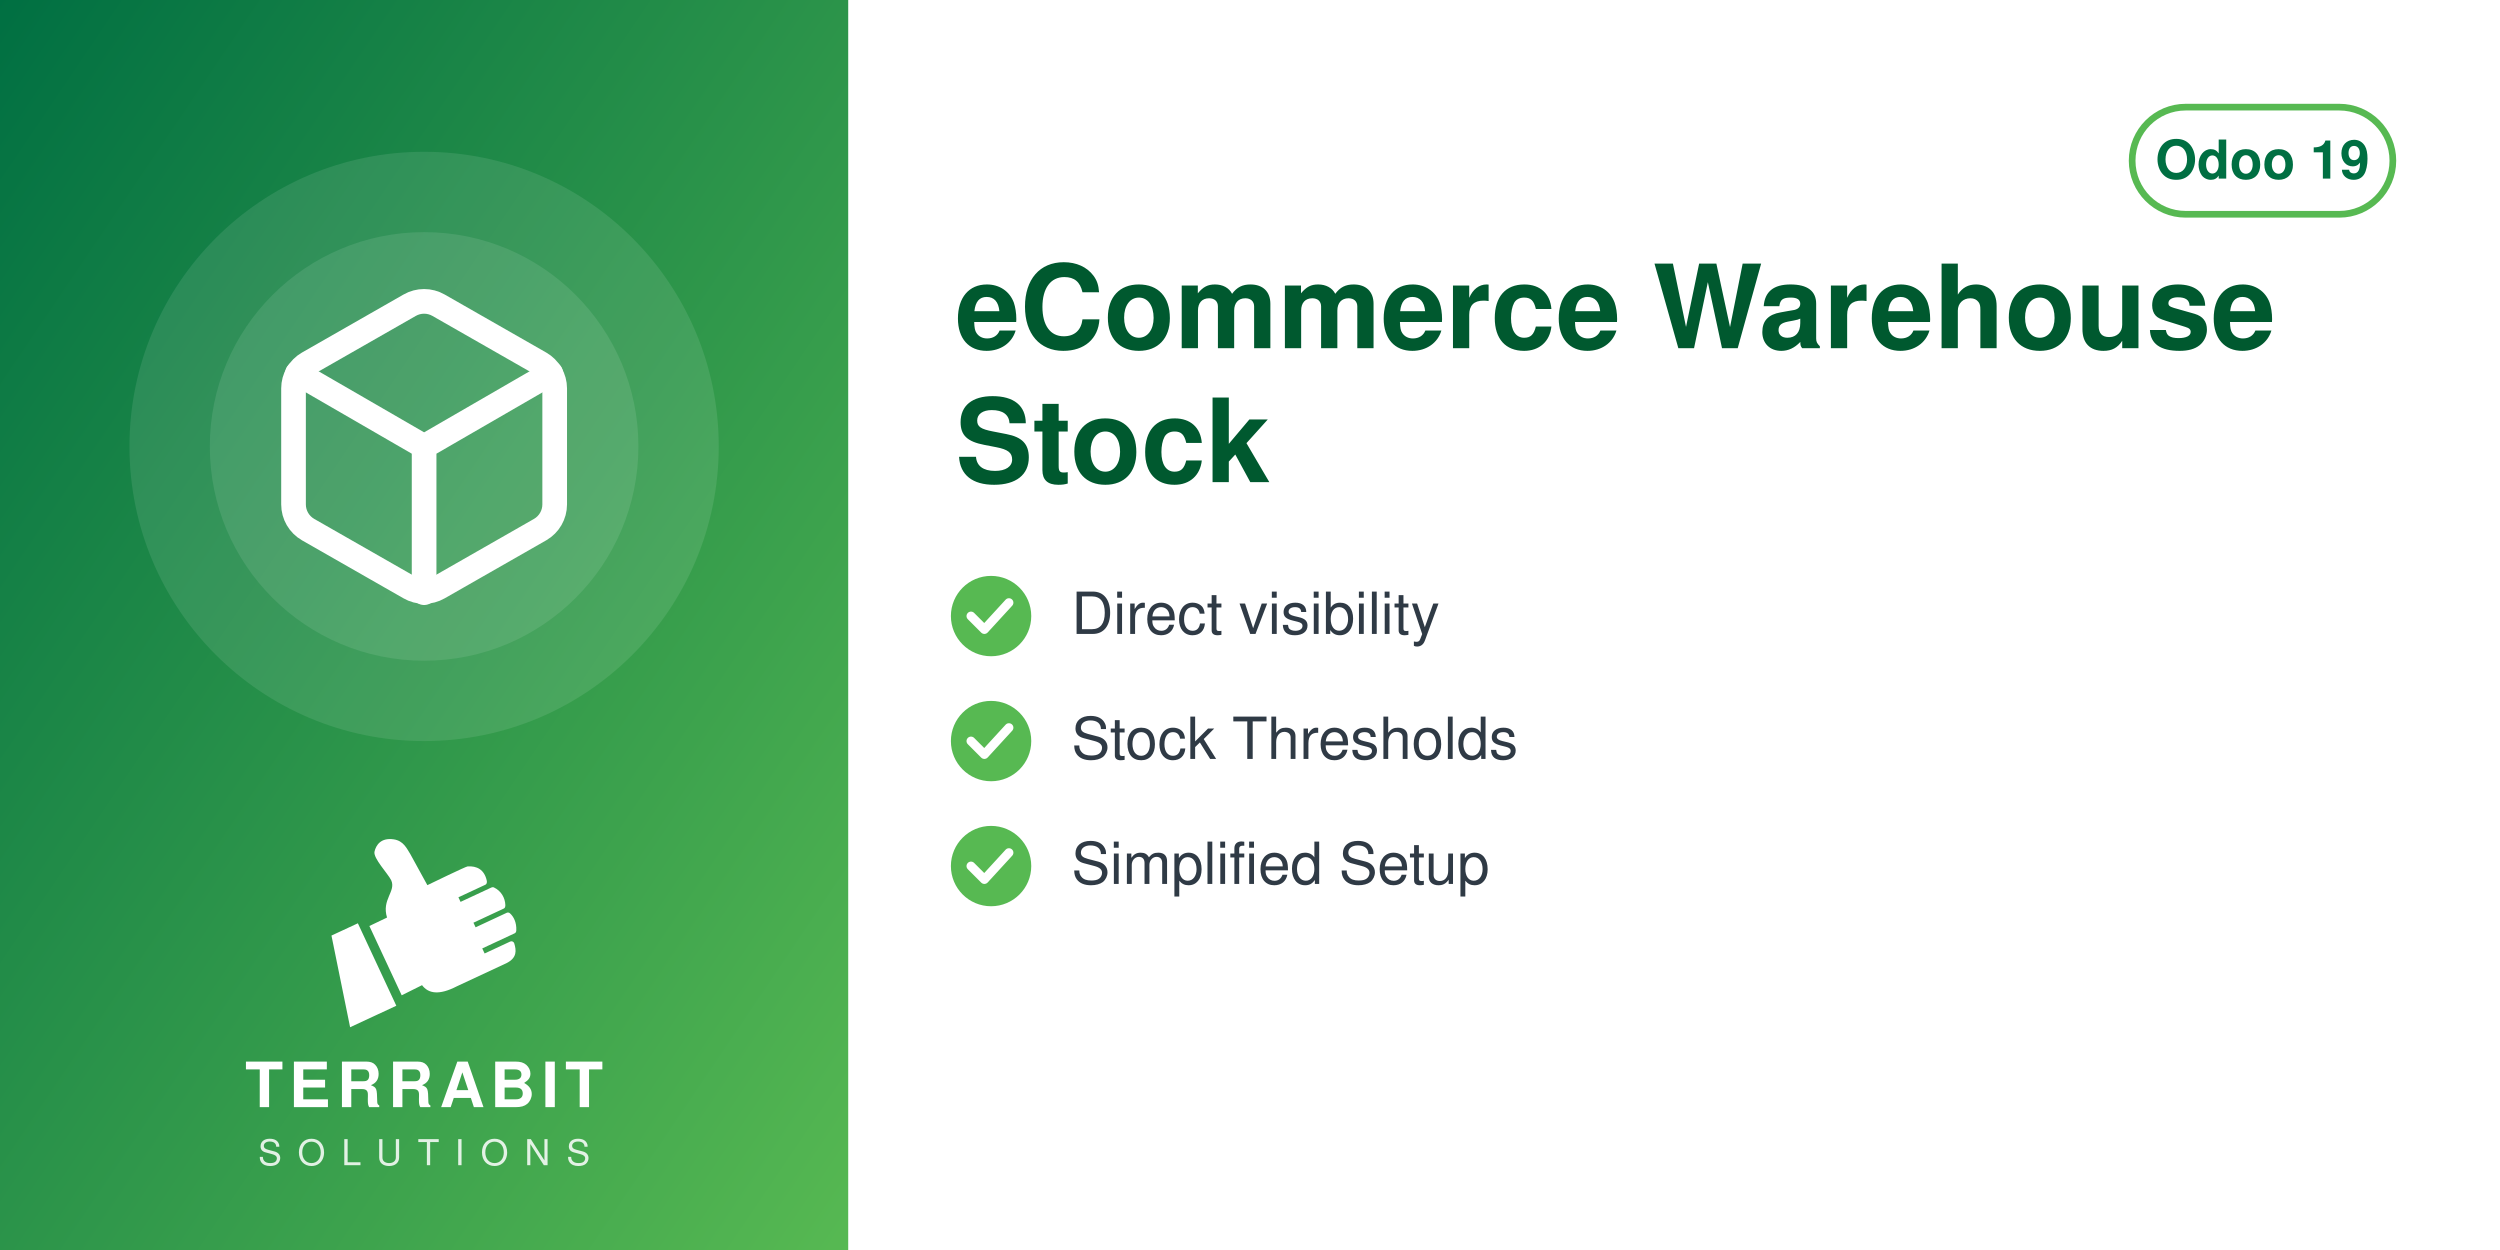
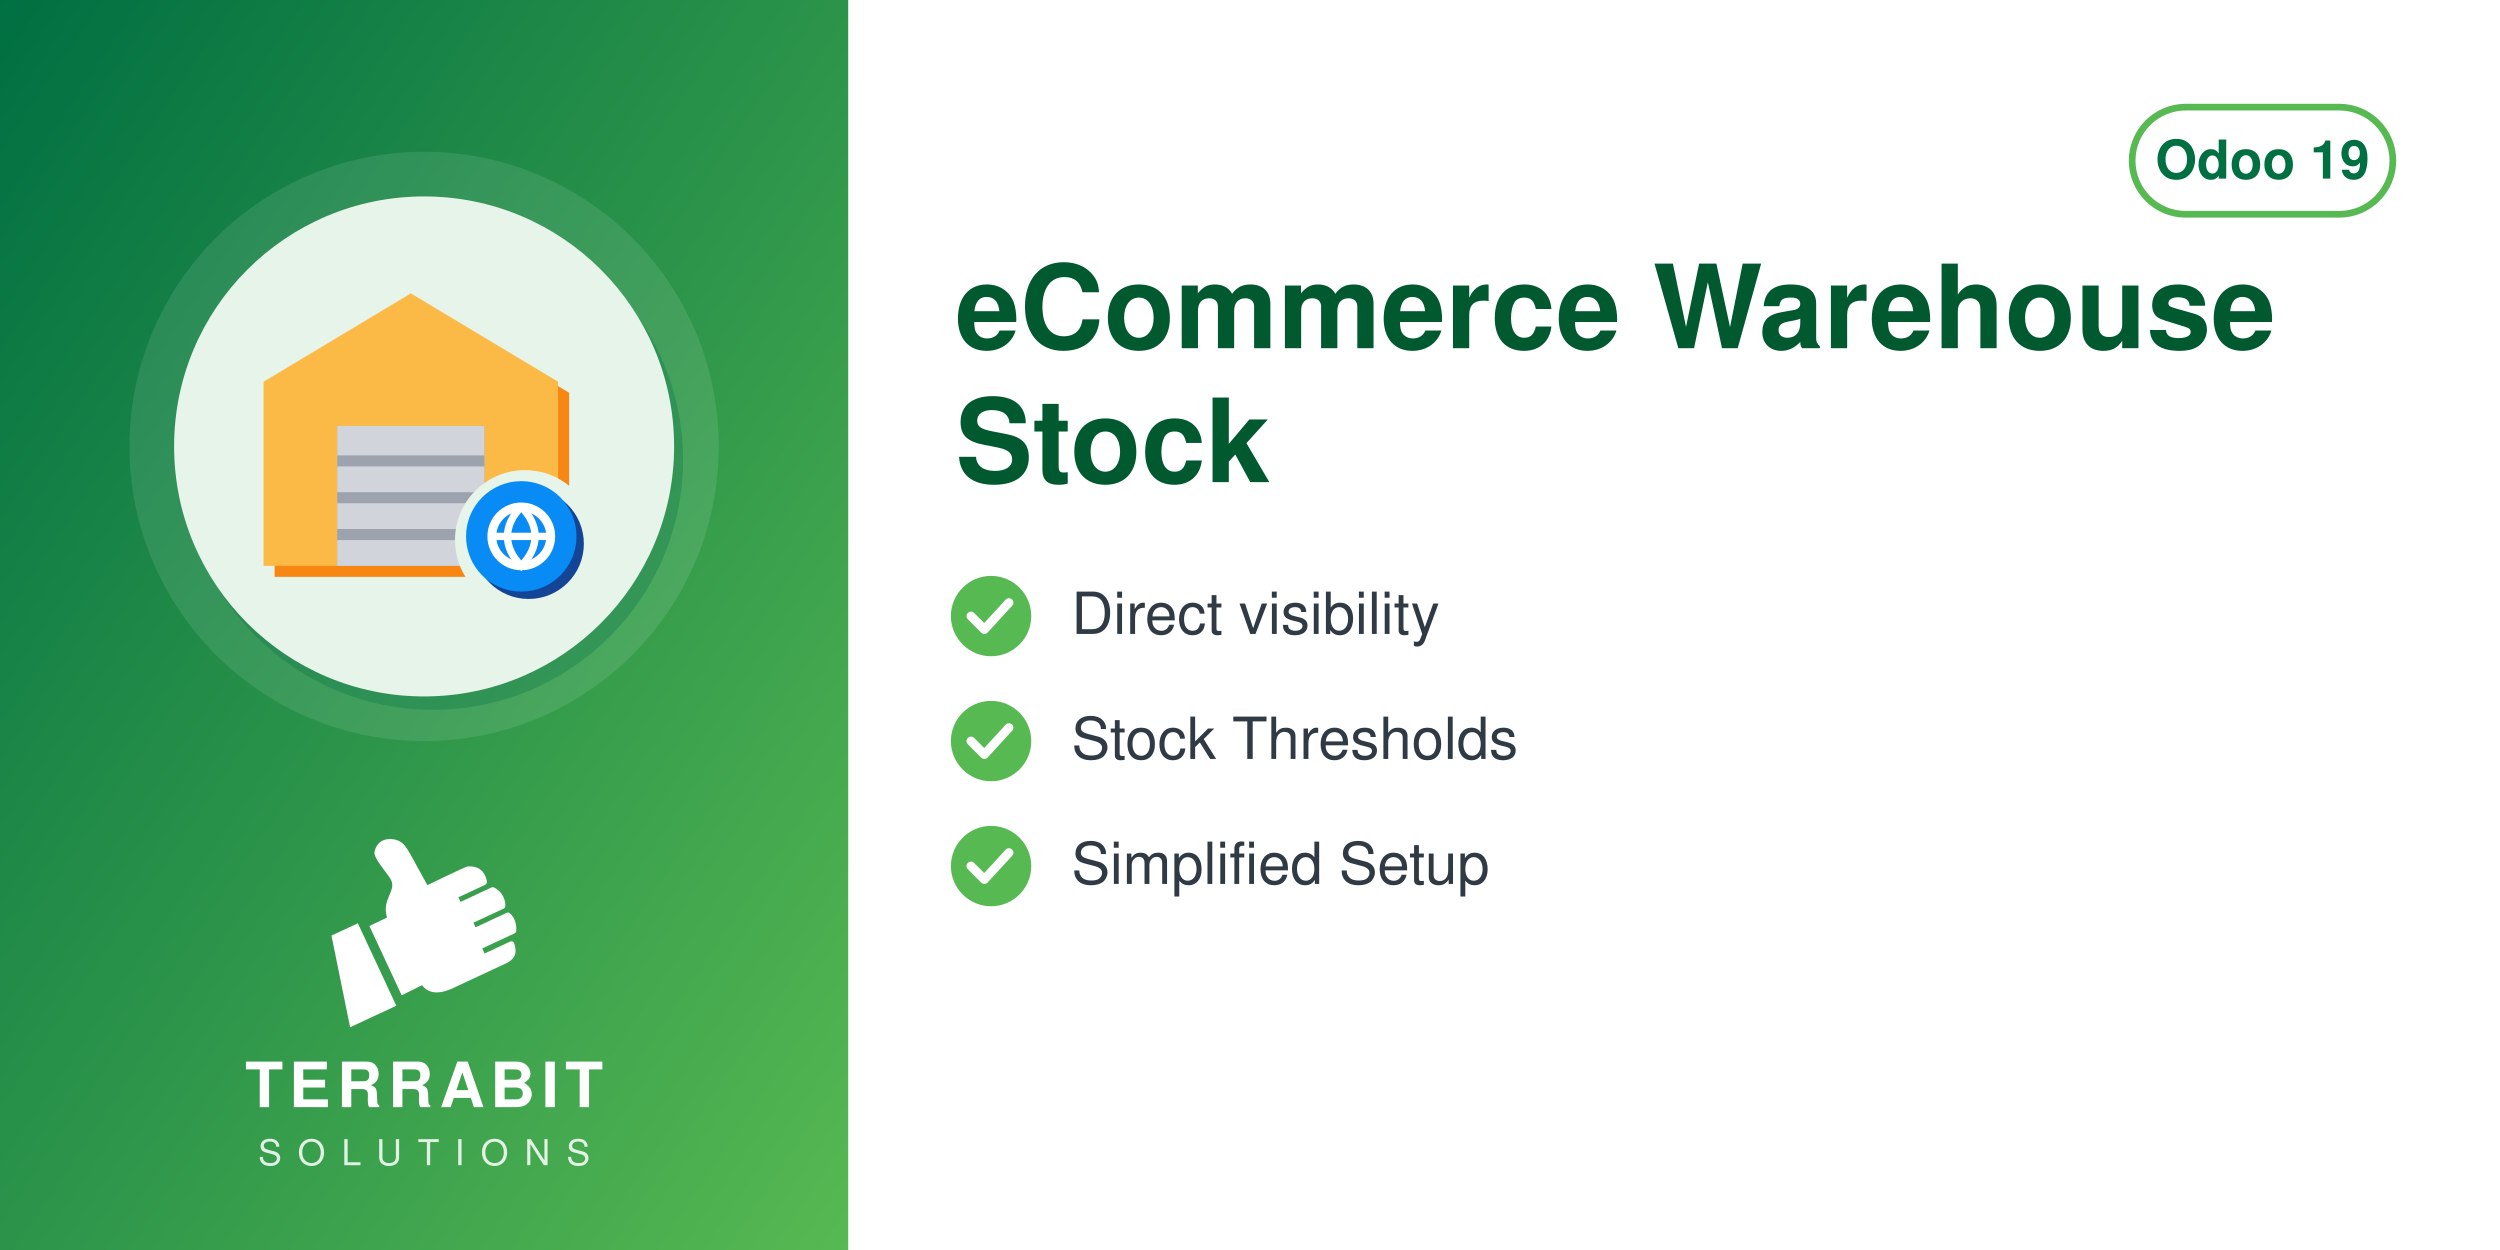
<svg xmlns="http://www.w3.org/2000/svg" width="560" height="280" viewBox="0 0 560 280">
  <defs>
    <linearGradient id="g" x1="0" y1="0" x2="1" y2="1">
      <stop offset="0" stop-color="#006F42" />
      <stop offset="1" stop-color="#57B952" />
    </linearGradient>
  </defs>
  <rect width="560" height="280" fill="#FFFFFF" />
  <rect width="190" height="280" fill="url(#g)" />
  <circle cx="95.0" cy="100" r="66" fill="white" opacity="0.10" />
-   <circle cx="95.0" cy="100" r="48" fill="white" opacity="0.10" />
-   <svg x="56.0" y="61.0" width="78" height="78" viewBox="0 0 24 24">
-     <g fill="none" stroke="white" stroke-width="1.7" stroke-linecap="round" stroke-linejoin="round">
-       <path d="M21 16V8a2 2 0 0 0-1-1.73l-7-4a2 2 0 0 0-2 0l-7 4A2 2 0 0 0 3 8v8a2 2 0 0 0 1 1.73l7 4a2 2 0 0 0 2 0l7-4A2 2 0 0 0 21 16z" />
-       <path d="M3.27 6.96 12 12.01l8.73-5.05M12 22.08V12" />
+   <circle cx="97.0" cy="103" r="56" fill="#006F42" opacity="0.30" />
+   <circle cx="95.0" cy="100" r="56" fill="#E6F4EA" />
+   <svg x="54.0" y="59.0" width="82" height="82" viewBox="0 0 100 100" preserveAspectRatio="xMidYMid meet">
+     <g transform="translate(0.11,-1.86) scale(1.0057)">
+       <defs>
+         <mask id="mi-cut" maskUnits="userSpaceOnUse" x="-20" y="-20" width="140" height="140">
+           <rect x="-20" y="-20" width="140" height="140" fill="#fff" />
+           <circle cx="77" cy="77" r="19" fill="#000" />
+         </mask>
+       </defs>
+       <g mask="url(#mi-cut)">
+         <g transform="translate(3,3)" fill="#F78613">
+           <path d="M6,34 L46,10 L86,34 v50 h-80z" />
+         </g>
+         <g fill="#FBB945">
+           <path d="M6,34 L46,10 L86,34 v50 h-80z" />
+         </g>
+         <g transform="translate(0,0)" fill="#9CA3AF">
+           <rect x="26" y="46" width="40" height="38" />
+         </g>
+         <g fill="#D1D5DB">
+           <rect x="26" y="46" width="40" height="38" />
+         </g>
+         <g fill="#9CA3AF">
+           <rect x="26" y="54" width="40" height="3" />
+           <rect x="26" y="64" width="40" height="3" />
+           <rect x="26" y="74" width="40" height="3" />
+         </g>
+       </g>
+       <circle cx="78" cy="78" r="15" fill="#144496" />
+       <circle cx="76" cy="76" r="15" fill="#088BF5" />
+       <circle cx="76" cy="76" r="8" fill="none" stroke="#FFFFFF" stroke-width="2.4" />
+       <path d="M68,76 h16 M76,68 c-5,5 -5,11 0,16 c5,-5 5,-11 0,-16" fill="none" stroke="#FFFFFF" stroke-width="2" />
    </g>
  </svg>
  <svg x="72.0" y="186" width="46" height="46" viewBox="4045 2535 3400 3400" preserveAspectRatio="xMidYMid meet">
    <path fill="#FFFFFF" d="M4648.32 4073.59l636.59 1365.17 -765.09 355.96 -308.63 -1517.87 437.13 -203.26zm725.61 1192.32l336.75 -167.88c105.65,140.85 282.69,170.72 576.82,18.8l819.92 -382.33c181.4,-90.13 164.26,-214.57 130.07,-328.43 -4.28,-14.25 -13.68,-24.81 -27.34,-30.7 -13.67,-5.89 -27.61,-5.11 -41.09,1.18l-422.32 196.93 -39.04 -83.72 538.07 -250.91c16.64,-7.76 24.7,-27.69 25.58,-46.04 6.48,-134.33 -44.36,-230.89 -105.84,-285.23 -15.2,-13.44 -35.71,-15.59 -54.12,-7l-513.92 239.64 -35.6 -76.34 506.31 -236.1c17.69,-8.25 22.52,-36.93 21.83,-56.45 -4.1,-117.31 -67.62,-232.74 -187.72,-290.66 -13.94,-6.72 -28.64,-6.36 -42.69,0.19l-511.21 238.38 -35.37 -75.86 448.98 -209.36c20.44,-9.53 25.81,-42.28 21.02,-64.32 -41.02,-189.07 -167.92,-247.8 -318.14,-237.87 -29.39,1.94 -589.86,273.16 -665.95,310.54l-281.84 -513.57c-59.06,-93.13 -112.7,-221.7 -276.47,-245.13 -211.24,-30.22 -291.56,94.38 -316.89,203.13 -25.32,108.75 223.84,365.99 276.05,473.69 85.52,184.27 -161.86,318.11 -68.41,617.99l-292.54 139.94 535.09 1147.51z" />
  </svg>
  <text x="95.0" y="248" text-anchor="middle" font-family="Helvetica,Arial,sans-serif" font-size="14" font-weight="800" letter-spacing="1.4" fill="white">TERRABIT</text>
  <text x="95.0" y="261" text-anchor="middle" font-family="Helvetica,Arial,sans-serif" font-size="8" font-weight="500" letter-spacing="3.6" fill="white" opacity="0.85">SOLUTIONS</text>
  <g>
    <rect x="477.6" y="24" width="58.4" height="24" rx="12" fill="none" stroke="#57B952" stroke-width="1.5" />
    <text x="506.8" y="40" text-anchor="middle" font-family="Helvetica,Arial,sans-serif" font-size="12" font-weight="700" fill="#006F42">Odoo 19</text>
  </g>
  <text x="214" y="78" font-family="Helvetica,Arial,sans-serif" font-size="26" font-weight="700" fill="#00592F">eCommerce Warehouse</text>
  <text x="214" y="108" font-family="Helvetica,Arial,sans-serif" font-size="26" font-weight="700" fill="#00592F">Stock</text>
  <circle cx="222" cy="138" r="9" fill="#57B952" />
  <path d="M217.5 138 l3 3 l5.5 -6" fill="none" stroke="white" stroke-width="2" stroke-linecap="round" stroke-linejoin="round" />
  <text x="240" y="142" font-family="Helvetica,Arial,sans-serif" font-size="13" fill="#2F3A45">Direct visibility</text>
  <circle cx="222" cy="166" r="9" fill="#57B952" />
  <path d="M217.5 166 l3 3 l5.5 -6" fill="none" stroke="white" stroke-width="2" stroke-linecap="round" stroke-linejoin="round" />
  <text x="240" y="170" font-family="Helvetica,Arial,sans-serif" font-size="13" fill="#2F3A45">Stock Thresholds</text>
  <circle cx="222" cy="194" r="9" fill="#57B952" />
  <path d="M217.5 194 l3 3 l5.5 -6" fill="none" stroke="white" stroke-width="2" stroke-linecap="round" stroke-linejoin="round" />
  <text x="240" y="198" font-family="Helvetica,Arial,sans-serif" font-size="13" fill="#2F3A45">Simplified Setup</text>
</svg>
